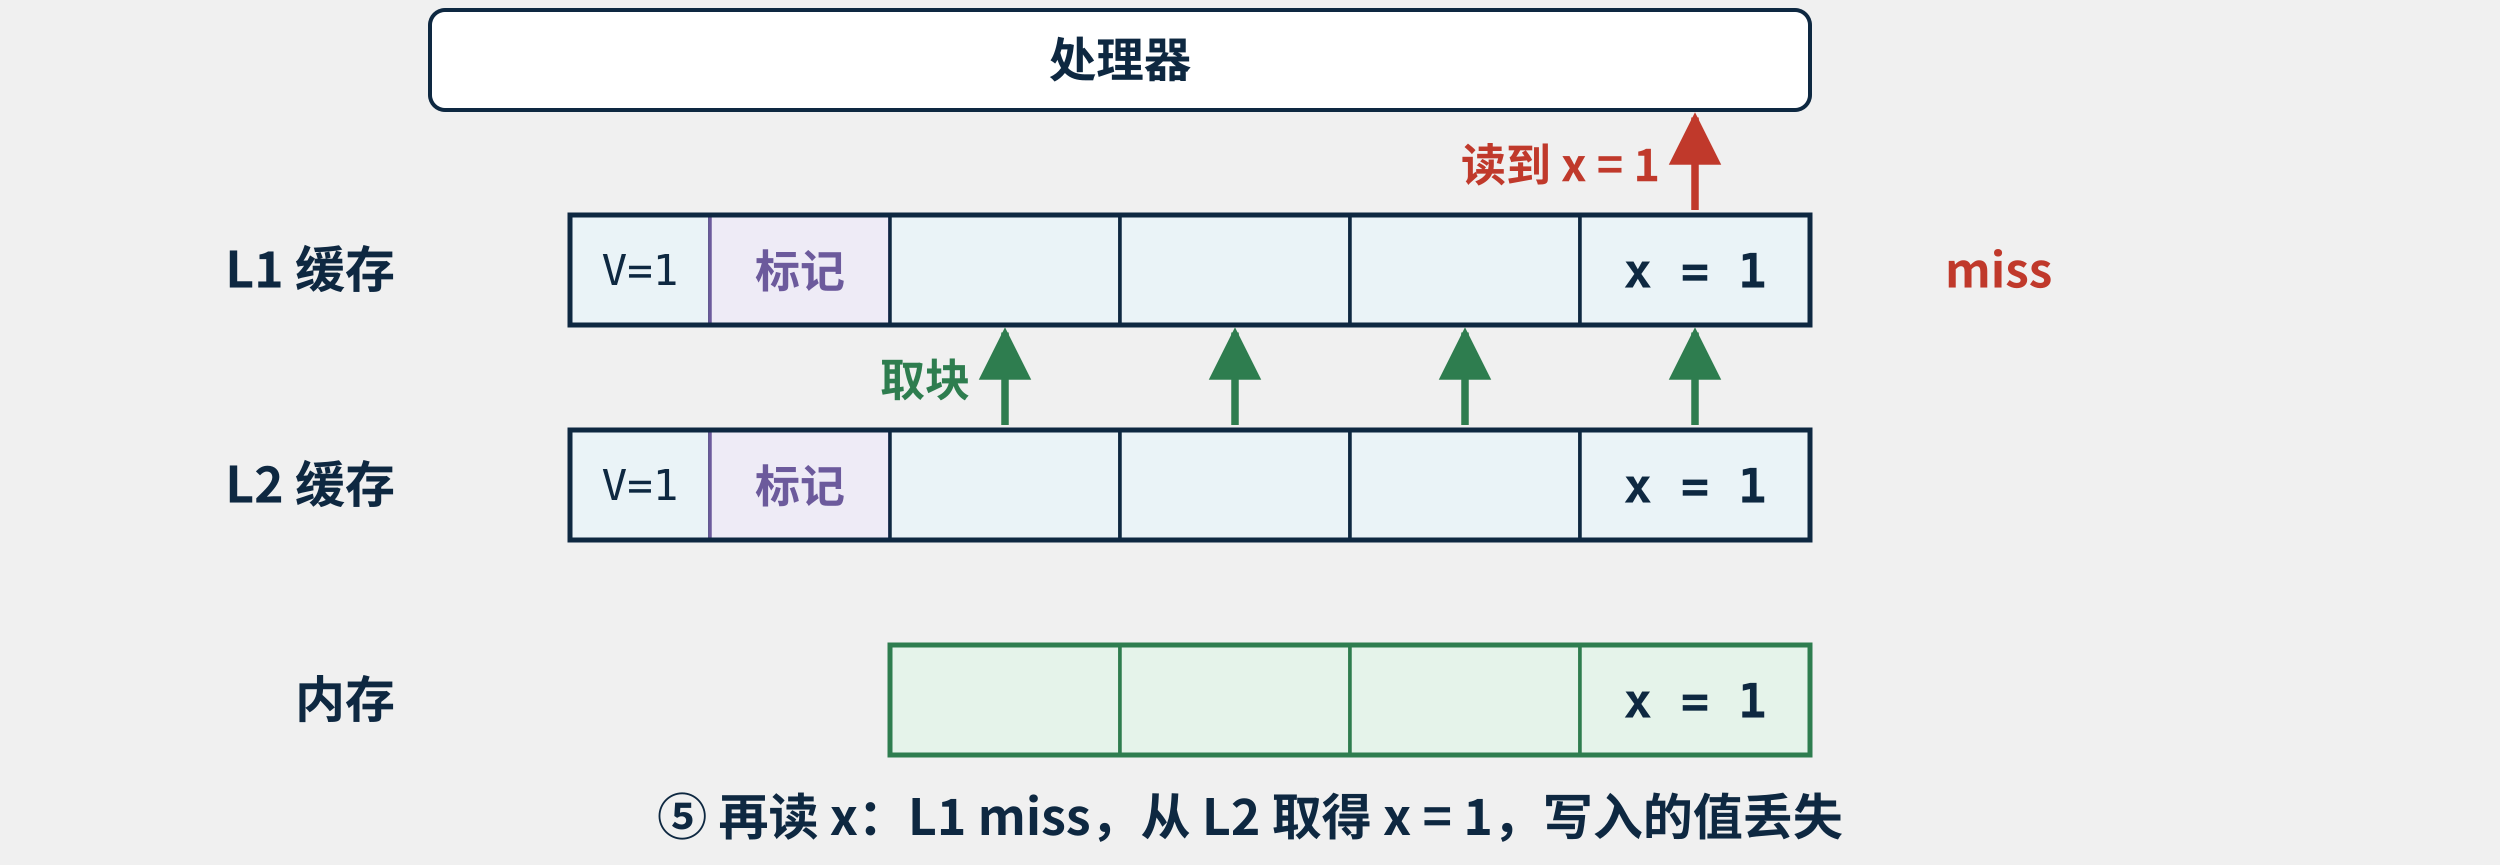
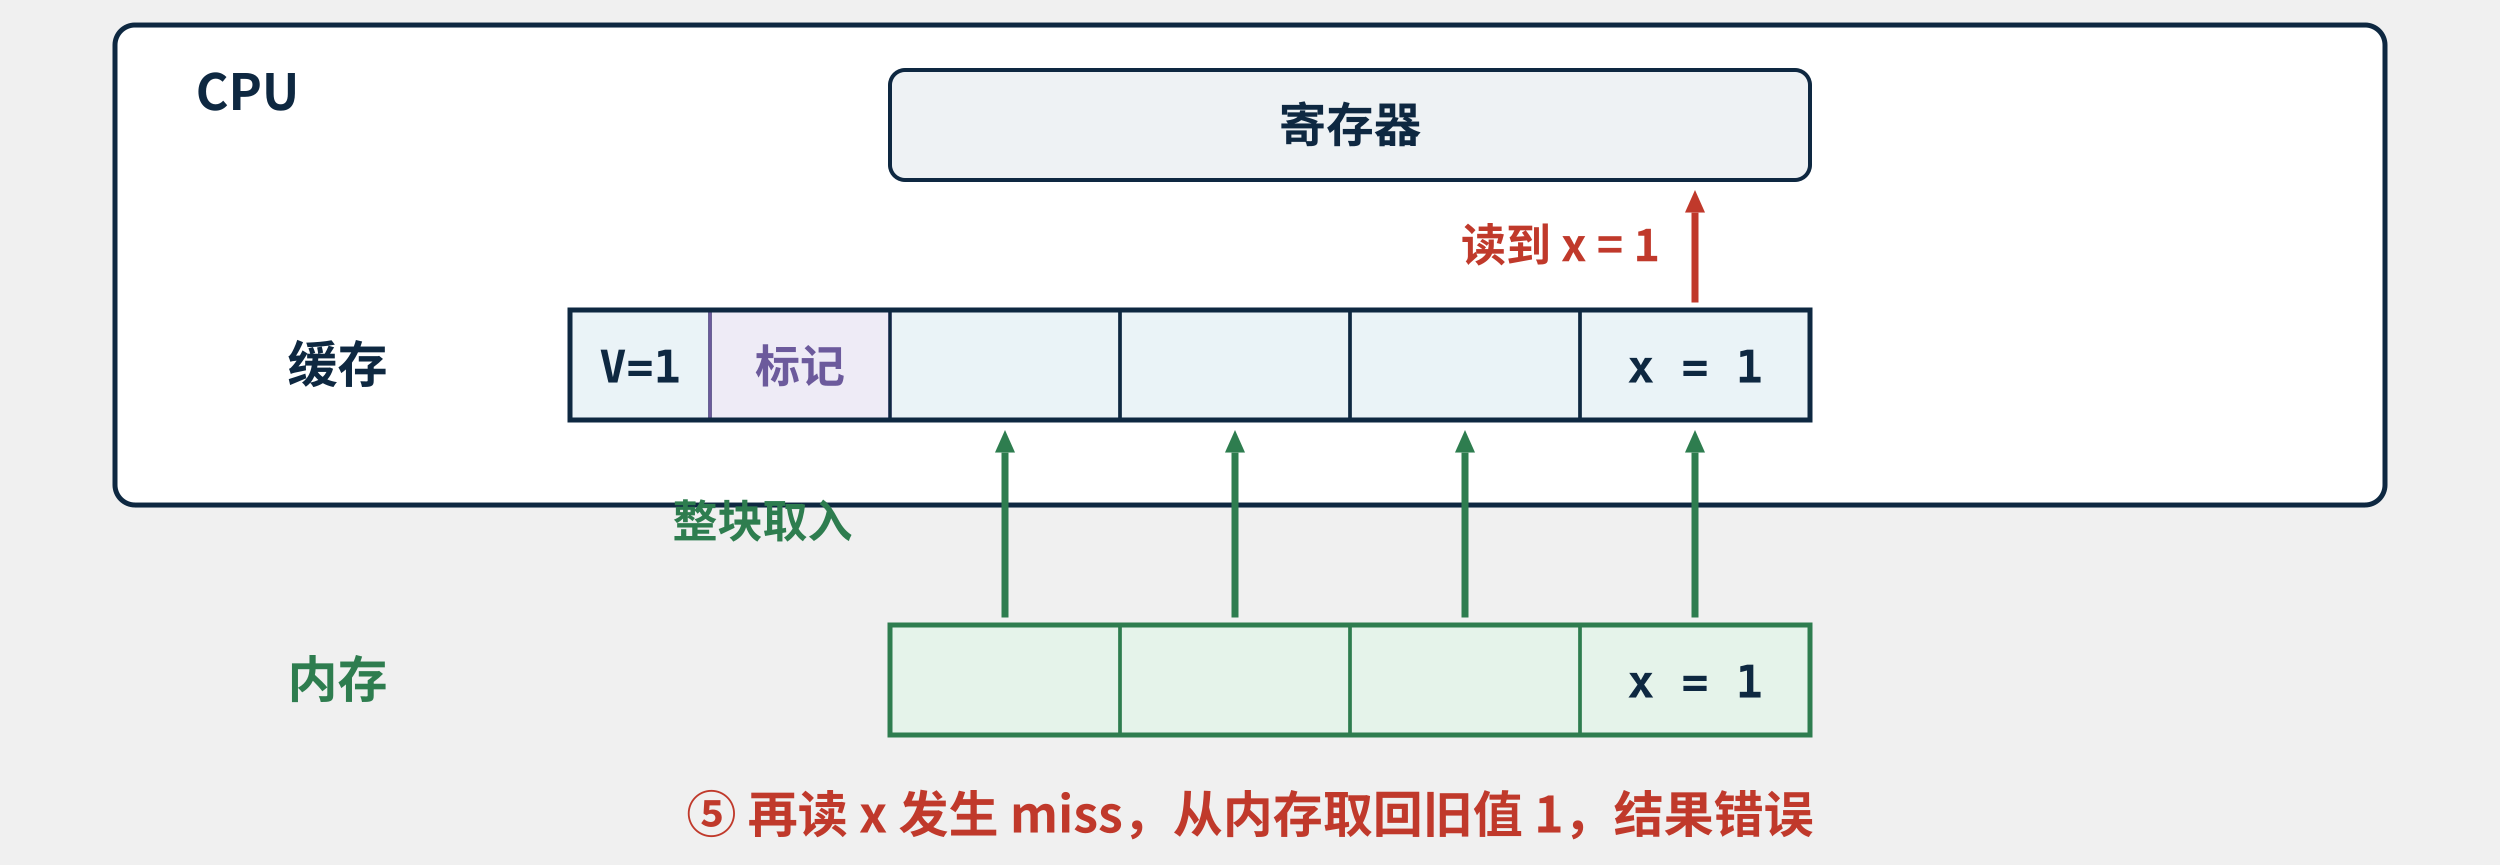
<svg xmlns="http://www.w3.org/2000/svg" viewBox="0 0 1000 346" width="1000" height="346">
  <defs>
    <marker id="ah-156082" viewBox="0 0 10 10" refX="9" refY="5" markerWidth="7" markerHeight="7" orient="auto-start-reverse">
      <path d="M0,0 L10,5 L0,10 z" fill="#156082" />
    </marker>
    <marker id="ah-e97132" viewBox="0 0 10 10" refX="9" refY="5" markerWidth="7" markerHeight="7" orient="auto-start-reverse">
      <path d="M0,0 L10,5 L0,10 z" fill="#e97132" />
    </marker>
    <marker id="ah-0e2841" viewBox="0 0 10 10" refX="9" refY="5" markerWidth="7" markerHeight="7" orient="auto-start-reverse">
      <path d="M0,0 L10,5 L0,10 z" fill="#0e2841" />
    </marker>
    <marker id="ah-2e7d4f" viewBox="0 0 10 10" refX="9" refY="5" markerWidth="7" markerHeight="7" orient="auto-start-reverse">
      <path d="M0,0 L10,5 L0,10 z" fill="#2e7d4f" />
    </marker>
    <marker id="ah-c0392b" viewBox="0 0 10 10" refX="9" refY="5" markerWidth="7" markerHeight="7" orient="auto-start-reverse">
      <path d="M0,0 L10,5 L0,10 z" fill="#c0392b" />
    </marker>
    <marker id="ah-5a6b78" viewBox="0 0 10 10" refX="9" refY="5" markerWidth="7" markerHeight="7" orient="auto-start-reverse">
      <path d="M0,0 L10,5 L0,10 z" fill="#5a6b78" />
    </marker>
    <marker id="ah-9fb5c3" viewBox="0 0 10 10" refX="9" refY="5" markerWidth="7" markerHeight="7" orient="auto-start-reverse">
      <path d="M0,0 L10,5 L0,10 z" fill="#9fb5c3" />
    </marker>
  </defs>
-   <rect x="172.0" y="4.0" width="552.0" height="40.0" rx="6" fill="#ffffff" stroke="#0e2841" stroke-width="1.6" />
-   <text x="448.0" y="30.8" font-family="PingFang SC, Noto Sans CJK SC, Source Han Sans SC, sans-serif" font-size="19" font-weight="bold" fill="#0e2841" text-anchor="middle">处理器</text>
-   <text x="158.0" y="115.0" font-family="PingFang SC, Noto Sans CJK SC, Source Han Sans SC, sans-serif" font-size="20" font-weight="bold" fill="#0e2841" text-anchor="end">L1 缓存</text>
-   <rect x="228.0" y="86.0" width="56.0" height="44.0" rx="0" fill="#eaf3f7" stroke="#0e2841" stroke-width="1.4" />
-   <text x="256.0" y="114.0" font-family="SFMono-Regular, Menlo, DejaVu Sans Mono, Consolas, monospace" font-size="17" font-weight="normal" fill="#0e2841" text-anchor="middle">V=1</text>
-   <rect x="284.0" y="86.0" width="72.0" height="44.0" rx="0" fill="#eeebf6" stroke="#6c5a9c" stroke-width="1.4" />
-   <text x="320.0" y="115.0" font-family="PingFang SC, Noto Sans CJK SC, Source Han Sans SC, sans-serif" font-size="18" font-weight="bold" fill="#6c5a9c" text-anchor="middle">标记</text>
-   <rect x="356.0" y="86.0" width="92.0" height="44.0" rx="0" fill="#eaf3f7" stroke="#0e2841" stroke-width="1.4" />
-   <rect x="448.0" y="86.0" width="92.0" height="44.0" rx="0" fill="#eaf3f7" stroke="#0e2841" stroke-width="1.4" />
-   <rect x="540.0" y="86.0" width="92.0" height="44.0" rx="0" fill="#eaf3f7" stroke="#0e2841" stroke-width="1.4" />
-   <rect x="632.0" y="86.0" width="92.0" height="44.0" rx="0" fill="#eaf3f7" stroke="#0e2841" stroke-width="1.4" />
-   <text x="678.0" y="115.0" font-family="SFMono-Regular, Menlo, DejaVu Sans Mono, Consolas, monospace" font-size="19" font-weight="bold" fill="#0e2841" text-anchor="middle">x = 1</text>
-   <rect x="228.0" y="86.0" width="496.0" height="44.0" rx="0" fill="none" stroke="#0e2841" stroke-width="2" />
-   <text x="158.0" y="201.0" font-family="PingFang SC, Noto Sans CJK SC, Source Han Sans SC, sans-serif" font-size="20" font-weight="bold" fill="#0e2841" text-anchor="end">L2 缓存</text>
-   <rect x="228.0" y="172.0" width="56.0" height="44.0" rx="0" fill="#eaf3f7" stroke="#0e2841" stroke-width="1.4" />
-   <text x="256.0" y="200.0" font-family="SFMono-Regular, Menlo, DejaVu Sans Mono, Consolas, monospace" font-size="17" font-weight="normal" fill="#0e2841" text-anchor="middle">V=1</text>
-   <rect x="284.0" y="172.0" width="72.0" height="44.0" rx="0" fill="#eeebf6" stroke="#6c5a9c" stroke-width="1.4" />
-   <text x="320.0" y="201.0" font-family="PingFang SC, Noto Sans CJK SC, Source Han Sans SC, sans-serif" font-size="18" font-weight="bold" fill="#6c5a9c" text-anchor="middle">标记</text>
-   <rect x="356.0" y="172.0" width="92.0" height="44.0" rx="0" fill="#eaf3f7" stroke="#0e2841" stroke-width="1.4" />
-   <rect x="448.0" y="172.0" width="92.0" height="44.0" rx="0" fill="#eaf3f7" stroke="#0e2841" stroke-width="1.4" />
-   <rect x="540.0" y="172.0" width="92.0" height="44.0" rx="0" fill="#eaf3f7" stroke="#0e2841" stroke-width="1.4" />
-   <rect x="632.0" y="172.0" width="92.0" height="44.0" rx="0" fill="#eaf3f7" stroke="#0e2841" stroke-width="1.4" />
-   <text x="678.0" y="201.0" font-family="SFMono-Regular, Menlo, DejaVu Sans Mono, Consolas, monospace" font-size="19" font-weight="bold" fill="#0e2841" text-anchor="middle">x = 1</text>
-   <rect x="228.0" y="172.0" width="496.0" height="44.0" rx="0" fill="none" stroke="#0e2841" stroke-width="2" />
-   <text x="158.0" y="287.0" font-family="PingFang SC, Noto Sans CJK SC, Source Han Sans SC, sans-serif" font-size="20" font-weight="bold" fill="#0e2841" text-anchor="end">内存</text>
-   <rect x="356.0" y="258.0" width="92.0" height="44.0" rx="0" fill="#e5f3ea" stroke="#2e7d4f" stroke-width="1.4" />
-   <rect x="448.0" y="258.0" width="92.0" height="44.0" rx="0" fill="#e5f3ea" stroke="#2e7d4f" stroke-width="1.4" />
-   <rect x="540.0" y="258.0" width="92.0" height="44.0" rx="0" fill="#e5f3ea" stroke="#2e7d4f" stroke-width="1.4" />
-   <rect x="632.0" y="258.0" width="92.0" height="44.0" rx="0" fill="#e5f3ea" stroke="#2e7d4f" stroke-width="1.4" />
-   <text x="678.0" y="287.0" font-family="SFMono-Regular, Menlo, DejaVu Sans Mono, Consolas, monospace" font-size="19" font-weight="bold" fill="#0e2841" text-anchor="middle">x = 1</text>
-   <rect x="356.0" y="258.0" width="368.0" height="44.0" rx="0" fill="none" stroke="#2e7d4f" stroke-width="2" />
-   <line x1="678.0" y1="84.0" x2="678.0" y2="47.0" stroke="#c0392b" stroke-width="3" marker-end="url(#ah-c0392b)" />
-   <text x="664.0" y="72.5" font-family="PingFang SC, Noto Sans CJK SC, Source Han Sans SC, sans-serif" font-size="18" font-weight="bold" fill="#c0392b" text-anchor="end">读到 x = 1</text>
-   <line x1="402.0" y1="170.0" x2="402.0" y2="133.0" stroke="#2e7d4f" stroke-width="3" marker-end="url(#ah-2e7d4f)" />
-   <line x1="494.0" y1="170.0" x2="494.0" y2="133.0" stroke="#2e7d4f" stroke-width="3" marker-end="url(#ah-2e7d4f)" />
-   <line x1="586.0" y1="170.0" x2="586.0" y2="133.0" stroke="#2e7d4f" stroke-width="3" marker-end="url(#ah-2e7d4f)" />
-   <line x1="678.0" y1="170.0" x2="678.0" y2="133.0" stroke="#2e7d4f" stroke-width="3" marker-end="url(#ah-2e7d4f)" />
-   <text x="388.0" y="158.5" font-family="PingFang SC, Noto Sans CJK SC, Source Han Sans SC, sans-serif" font-size="18" font-weight="bold" fill="#2e7d4f" text-anchor="end">取块</text>
-   <text x="778.0" y="115.0" font-family="PingFang SC, Noto Sans CJK SC, Source Han Sans SC, sans-serif" font-size="19" font-weight="bold" fill="#c0392b" text-anchor="start">miss</text>
-   <text x="500.0" y="334.0" font-family="PingFang SC, Noto Sans CJK SC, Source Han Sans SC, sans-serif" font-size="20" font-weight="bold" fill="#0e2841" text-anchor="middle">⑤ 再读 x：L1 miss，从 L2 取得 x = 1，写入的值丢失</text>
+   <rect x="46.0" y="10.0" width="908.0" height="192.0" rx="8" fill="#ffffff" stroke="#0e2841" stroke-width="2" />
+   <text x="99.0" y="44.0" font-family="PingFang SC, Noto Sans CJK SC, Source Han Sans SC, sans-serif" font-size="20" font-weight="bold" fill="#0e2841" text-anchor="middle">CPU</text>
+   <rect x="356.0" y="28.0" width="368.0" height="44.0" rx="6" fill="#eef2f4" stroke="#0e2841" stroke-width="1.6" />
+   <text x="540.0" y="56.8" font-family="PingFang SC, Noto Sans CJK SC, Source Han Sans SC, sans-serif" font-size="19" font-weight="bold" fill="#0e2841" text-anchor="middle">寄存器</text>
+   <text x="155.0" y="153.0" font-family="PingFang SC, Noto Sans CJK SC, Source Han Sans SC, sans-serif" font-size="20" font-weight="bold" fill="#0e2841" text-anchor="end">缓存</text>
+   <rect x="228.0" y="124.0" width="56.0" height="44.0" rx="0" fill="#eaf3f7" stroke="none" stroke-width="0" />
+   <text x="256.0" y="153.0" font-family="SFMono-Regular, Menlo, DejaVu Sans Mono, Consolas, monospace" font-size="18" font-weight="bold" fill="#0e2841" text-anchor="middle">V=1</text>
+   <rect x="284.0" y="124.0" width="72.0" height="44.0" rx="0" fill="#eeebf6" stroke="none" stroke-width="0" />
+   <text x="320.0" y="153.0" font-family="PingFang SC, Noto Sans CJK SC, Source Han Sans SC, sans-serif" font-size="18" font-weight="bold" fill="#6c5a9c" text-anchor="middle">标记</text>
+   <rect x="356.0" y="124.0" width="92.0" height="44.0" rx="0" fill="#eaf3f7" stroke="none" stroke-width="0" />
+   <rect x="448.0" y="124.0" width="92.0" height="44.0" rx="0" fill="#eaf3f7" stroke="none" stroke-width="0" />
+   <rect x="540.0" y="124.0" width="92.0" height="44.0" rx="0" fill="#eaf3f7" stroke="none" stroke-width="0" />
+   <rect x="632.0" y="124.0" width="92.0" height="44.0" rx="0" fill="#eaf3f7" stroke="none" stroke-width="0" />
+   <text x="678.0" y="153.0" font-family="SFMono-Regular, Menlo, DejaVu Sans Mono, Consolas, monospace" font-size="18" font-weight="bold" fill="#0e2841" text-anchor="middle">x = 1</text>
+   <rect x="228.0" y="124.0" width="56.0" height="44.0" rx="0" fill="none" stroke="#0e2841" stroke-width="1.3" />
+   <rect x="284.0" y="124.0" width="72.0" height="44.0" rx="0" fill="none" stroke="#6c5a9c" stroke-width="1.3" />
+   <rect x="356.0" y="124.0" width="92.0" height="44.0" rx="0" fill="none" stroke="#0e2841" stroke-width="1.3" />
+   <rect x="448.0" y="124.0" width="92.0" height="44.0" rx="0" fill="none" stroke="#0e2841" stroke-width="1.3" />
+   <rect x="540.0" y="124.0" width="92.0" height="44.0" rx="0" fill="none" stroke="#0e2841" stroke-width="1.3" />
+   <rect x="632.0" y="124.0" width="92.0" height="44.0" rx="0" fill="none" stroke="#0e2841" stroke-width="1.3" />
+   <rect x="228.0" y="124.0" width="496.0" height="44.0" rx="0" fill="none" stroke="#0e2841" stroke-width="2" />
+   <text x="155.0" y="279.0" font-family="PingFang SC, Noto Sans CJK SC, Source Han Sans SC, sans-serif" font-size="20" font-weight="bold" fill="#2e7d4f" text-anchor="end">内存</text>
+   <rect x="356.0" y="250.0" width="92.0" height="44.0" rx="0" fill="#e5f3ea" stroke="none" stroke-width="0" />
+   <rect x="448.0" y="250.0" width="92.0" height="44.0" rx="0" fill="#e5f3ea" stroke="none" stroke-width="0" />
+   <rect x="540.0" y="250.0" width="92.0" height="44.0" rx="0" fill="#e5f3ea" stroke="none" stroke-width="0" />
+   <rect x="632.0" y="250.0" width="92.0" height="44.0" rx="0" fill="#e5f3ea" stroke="none" stroke-width="0" />
+   <text x="678.0" y="279.0" font-family="SFMono-Regular, Menlo, DejaVu Sans Mono, Consolas, monospace" font-size="18" font-weight="bold" fill="#0e2841" text-anchor="middle">x = 1</text>
+   <rect x="356.0" y="250.0" width="92.0" height="44.0" rx="0" fill="none" stroke="#2e7d4f" stroke-width="1.3" />
+   <rect x="448.0" y="250.0" width="92.0" height="44.0" rx="0" fill="none" stroke="#2e7d4f" stroke-width="1.3" />
+   <rect x="540.0" y="250.0" width="92.0" height="44.0" rx="0" fill="none" stroke="#2e7d4f" stroke-width="1.3" />
+   <rect x="632.0" y="250.0" width="92.0" height="44.0" rx="0" fill="none" stroke="#2e7d4f" stroke-width="1.3" />
+   <rect x="356.0" y="250.0" width="368.0" height="44.0" rx="0" fill="none" stroke="#2e7d4f" stroke-width="2" />
+   <path d="M 402.0 247.0 L 402.0 181.0" fill="none" stroke="#2e7d4f" stroke-width="2.8" />
+   <path d="M 402.0 172.0 L 406.0 181.0 L 398.0 181.0 Z" fill="#2e7d4f" stroke="#2e7d4f" stroke-width="0" />
+   <path d="M 494.0 247.0 L 494.0 181.0" fill="none" stroke="#2e7d4f" stroke-width="2.8" />
+   <path d="M 494.0 172.0 L 498.0 181.0 L 490.0 181.0 Z" fill="#2e7d4f" stroke="#2e7d4f" stroke-width="0" />
+   <path d="M 586.0 247.0 L 586.0 181.0" fill="none" stroke="#2e7d4f" stroke-width="2.8" />
+   <path d="M 586.0 172.0 L 590.0 181.0 L 582.0 181.0 Z" fill="#2e7d4f" stroke="#2e7d4f" stroke-width="0" />
+   <path d="M 678.0 247.0 L 678.0 181.0" fill="none" stroke="#2e7d4f" stroke-width="2.8" />
+   <path d="M 678.0 172.0 L 682.0 181.0 L 674.0 181.0 Z" fill="#2e7d4f" stroke="#2e7d4f" stroke-width="0" />
+   <text x="341.0" y="215.0" font-family="PingFang SC, Noto Sans CJK SC, Source Han Sans SC, sans-serif" font-size="18" font-weight="bold" fill="#2e7d4f" text-anchor="end">整块取入</text>
+   <path d="M 678.0 121.0 L 678.0 85.0" fill="none" stroke="#c0392b" stroke-width="2.8" />
+   <path d="M 678.0 76.0 L 682.0 85.0 L 674.0 85.0 Z" fill="#c0392b" stroke="#c0392b" stroke-width="0" />
+   <text x="664.0" y="104.5" font-family="PingFang SC, Noto Sans CJK SC, Source Han Sans SC, sans-serif" font-size="18" font-weight="bold" fill="#c0392b" text-anchor="end">读到 x = 1</text>
+   <text x="500.0" y="333.0" font-family="PingFang SC, Noto Sans CJK SC, Source Han Sans SC, sans-serif" font-size="20" font-weight="bold" fill="#c0392b" text-anchor="middle">⑤ 再读 x 发生 miss，从内存取回旧值 1，结果错误</text>
</svg>
